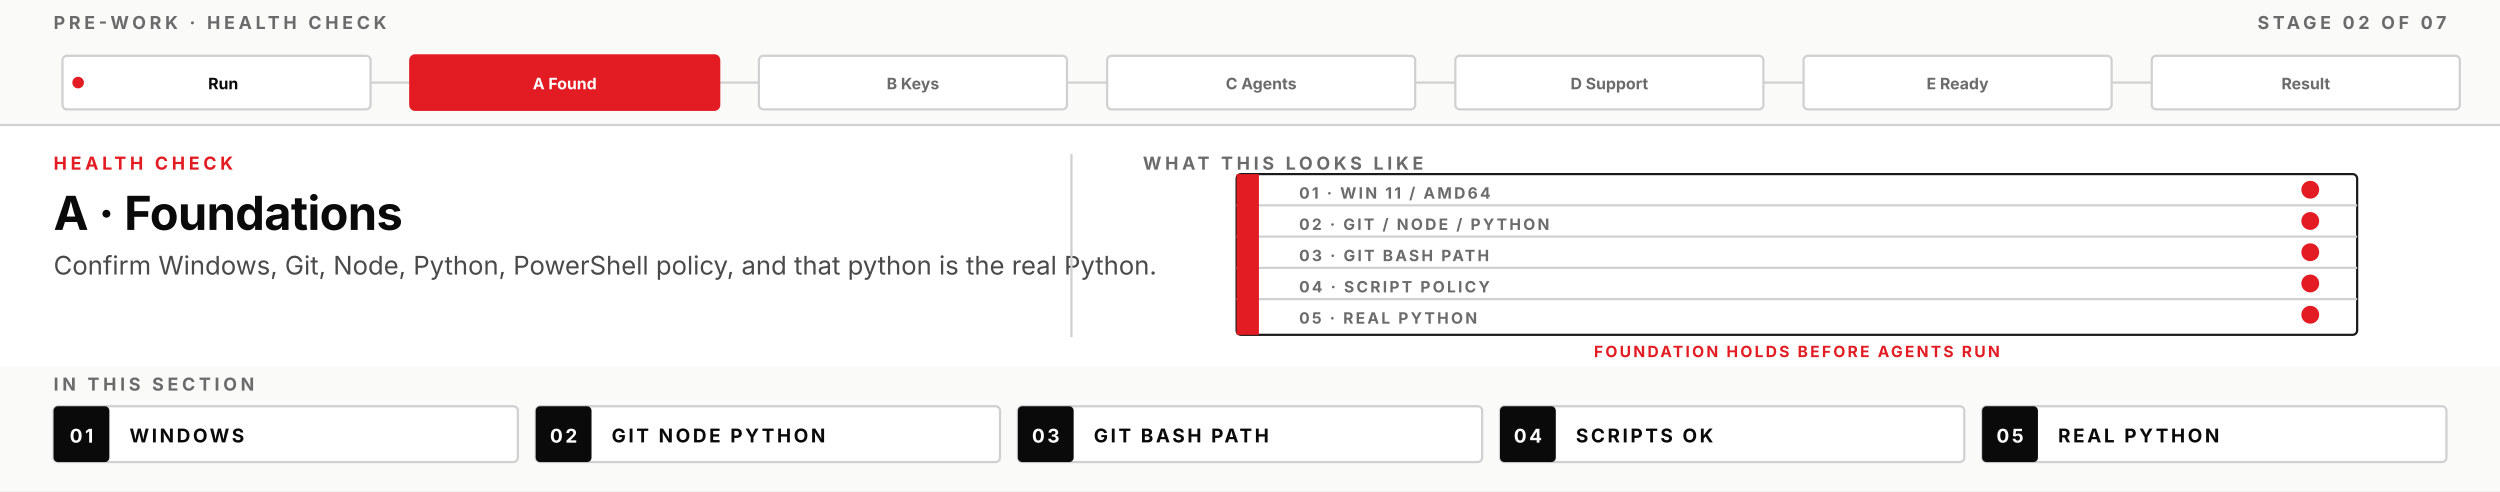
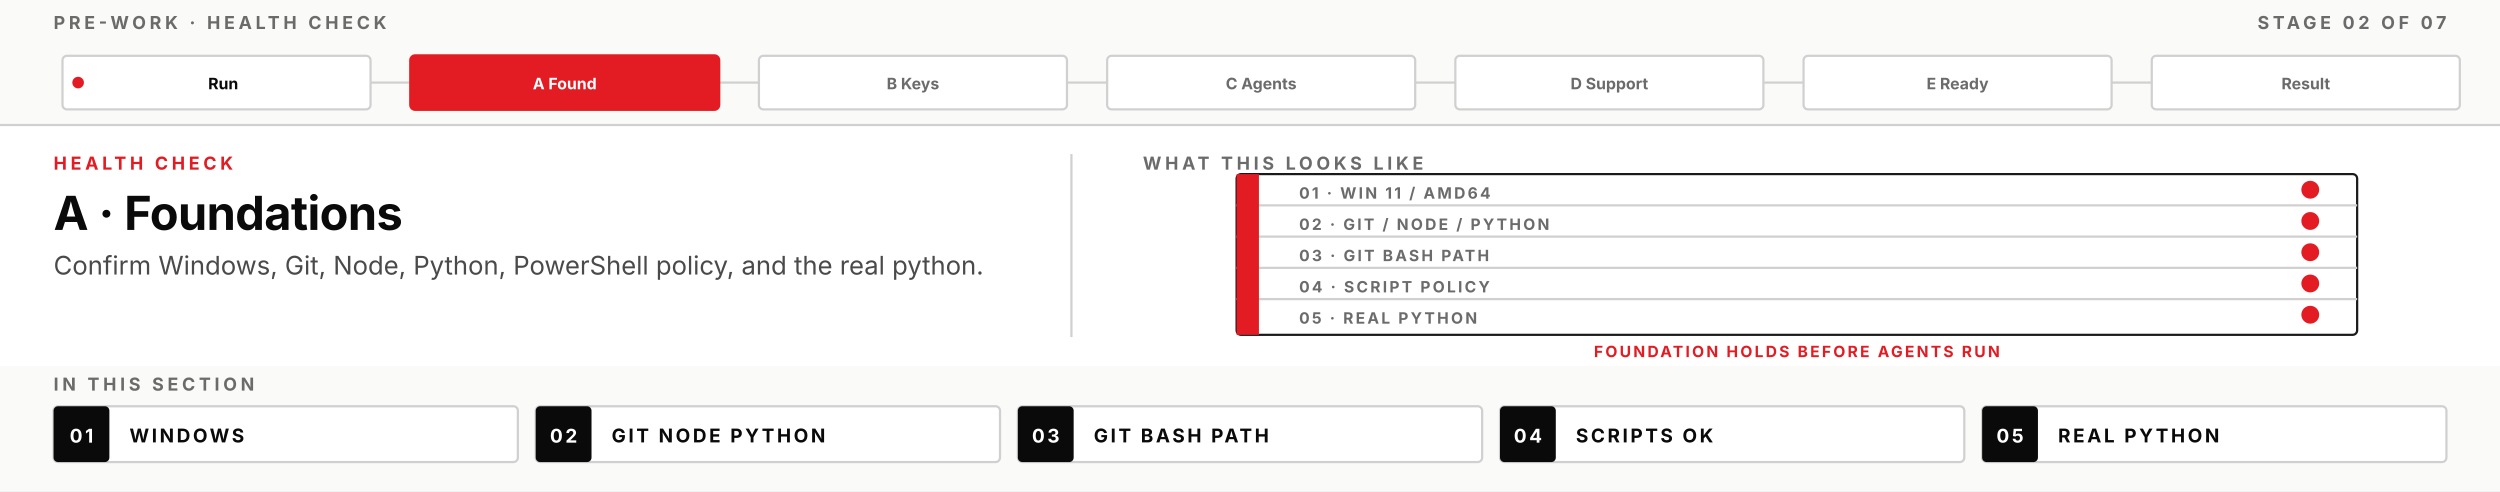
<svg xmlns="http://www.w3.org/2000/svg" viewBox="0 0 1120 220" role="img" aria-labelledby="title-health-gate-a-foundations">
  <defs>
    <marker id="arrow" viewBox="0 0 8 8" refX="7" refY="4" markerWidth="6" markerHeight="6" orient="auto-start-reverse">
      <path d="M0 0 8 4 0 8Z" fill="#0A0A0A" />
    </marker>
    <marker id="arrow-red" viewBox="0 0 8 8" refX="7" refY="4" markerWidth="6" markerHeight="6" orient="auto-start-reverse">
      <path d="M0 0 8 4 0 8Z" fill="#E31C23" />
    </marker>
    <style>
      text { font-family: system-ui, "Inter", "Helvetica Neue", Arial, sans-serif; fill: #0A0A0A; }
      .micro { font-size: 8px; font-weight: 650; letter-spacing: 1.65px; }
      .tiny { font-size: 7px; font-weight: 650; letter-spacing: 1px; }
      .railtext { font-size: 7.1px; font-weight: 650; }
      .title { font-size: 21px; font-weight: 680; letter-spacing: -0.25px; }
      .purpose { font-size: 11.5px; font-weight: 430; fill: #4A4A4A; }
      .caption { font-size: 8.5px; font-weight: 650; letter-spacing: 1.15px; }
      .body { font-size: 9.5px; font-weight: 520; }
      .muted { fill: #6B6B6B; }
      .white { fill: #FFFFFF; }
      .red { fill: #E31C23; }
      .gold { fill: #A58650; }
      .line { fill: none; stroke: #0A0A0A; stroke-width: 1.35; vector-effect: non-scaling-stroke; }
      .hair { fill: none; stroke: #D0D0D0; stroke-width: 1; vector-effect: non-scaling-stroke; }
      .redline { fill: none; stroke: #E31C23; stroke-width: 1.4; vector-effect: non-scaling-stroke; }
      .goldline { fill: none; stroke: #A58650; stroke-width: 1.35; vector-effect: non-scaling-stroke; }
      .dash { stroke-dasharray: 5 4; }
    </style>
  </defs>
  <rect width="1120" height="220" fill="#FFFFFF" />
  <rect x="0" y="0" width="1120" height="56" fill="#FAFAF8" />
  <text x="24" y="13" class="micro muted">PRE-WORK · HEALTH CHECK</text>
  <text x="1096" y="13" class="micro muted" text-anchor="end">STAGE 02 OF 07</text>
  <path d="M97 37H1033" class="hair" />
  <rect x="28" y="25" width="138" height="24" rx="2" fill="#FFFFFF" stroke="#D0D0D0" stroke-width="1" />
  <circle cx="35" cy="37" r="2.6" fill="#E31C23" />
  <text x="100" y="40" class="railtext" text-anchor="middle">Run</text>
  <rect x="184" y="25" width="138" height="24" rx="2" fill="#E31C23" stroke="#E31C23" stroke-width="1.4" />
  <text x="253" y="40" class="railtext white" text-anchor="middle">A Found</text>
  <rect x="340" y="25" width="138" height="24" rx="2" fill="#FFFFFF" stroke="#D0D0D0" stroke-width="1" />
  <text x="409" y="40" class="railtext muted" text-anchor="middle">B Keys</text>
  <rect x="496" y="25" width="138" height="24" rx="2" fill="#FFFFFF" stroke="#D0D0D0" stroke-width="1" />
  <text x="565" y="40" class="railtext muted" text-anchor="middle">C Agents</text>
  <rect x="652" y="25" width="138" height="24" rx="2" fill="#FFFFFF" stroke="#D0D0D0" stroke-width="1" />
  <text x="721" y="40" class="railtext muted" text-anchor="middle">D Support</text>
  <rect x="808" y="25" width="138" height="24" rx="2" fill="#FFFFFF" stroke="#D0D0D0" stroke-width="1" />
  <text x="877" y="40" class="railtext muted" text-anchor="middle">E Ready</text>
  <rect x="964" y="25" width="138" height="24" rx="2" fill="#FFFFFF" stroke="#D0D0D0" stroke-width="1" />
  <text x="1033" y="40" class="railtext muted" text-anchor="middle">Result</text>
  <path d="M0 56H1120" class="hair" />
  <text x="24" y="76" class="micro red">HEALTH CHECK</text>
  <text x="24" y="103" class="title">A · Foundations</text>
-   <text x="24" y="123" class="purpose">Confirm Windows, Git, Node, Python, PowerShell policy, and that python is the real Python.</text>
+   <text x="24" y="123" class="purpose">Confirm Windows, Git, Node, Python, PowerShell policy, and the real python.</text>
  <path d="M480 69V151" class="hair" />
  <text x="512" y="76" class="micro muted">WHAT THIS LOOKS LIKE</text>
  <g aria-label="Five checked foundation layers">
    <rect x="554" y="78" width="502" height="72" rx="2" fill="#FFFFFF" stroke="#1A1A1A" />
    <path d="M554 92H1056M554 106H1056M554 120H1056M554 134H1056" class="hair" />
    <rect x="554" y="78" width="10" height="72" fill="#E31C23" />
    <text x="582" y="89" class="tiny muted">01 · WIN 11 / AMD64</text>
    <text x="582" y="103" class="tiny muted">02 · GIT / NODE / PYTHON</text>
    <text x="582" y="117" class="tiny muted">03 · GIT BASH PATH</text>
    <text x="582" y="131" class="tiny muted">04 · SCRIPT POLICY</text>
    <text x="582" y="145" class="tiny muted">05 · REAL PYTHON</text>
    <circle cx="1035" cy="85" r="4" fill="#E31C23" />
    <circle cx="1035" cy="99" r="4" fill="#E31C23" />
    <circle cx="1035" cy="113" r="4" fill="#E31C23" />
    <circle cx="1035" cy="127" r="4" fill="#E31C23" />
    <circle cx="1035" cy="141" r="4" fill="#E31C23" />
    <text x="805" y="160" class="tiny red" text-anchor="middle">FOUNDATION HOLDS BEFORE AGENTS RUN</text>
  </g>
  <rect x="0" y="164" width="1120" height="56" fill="#FAFAF8" />
  <text x="24" y="175" class="micro muted">IN THIS SECTION</text>
  <rect x="24.00" y="182" width="208.00" height="25" rx="2" fill="#FFFFFF" stroke="#D0D0D0" />
  <rect x="24.00" y="182" width="25" height="25" rx="2" fill="#0A0A0A" />
  <text x="36.50" y="198.3" class="caption white" text-anchor="middle">01</text>
  <text x="58.00" y="198.2" class="caption">WINDOWS</text>
  <rect x="240.00" y="182" width="208.00" height="25" rx="2" fill="#FFFFFF" stroke="#D0D0D0" />
  <rect x="240.00" y="182" width="25" height="25" rx="2" fill="#0A0A0A" />
  <text x="252.50" y="198.3" class="caption white" text-anchor="middle">02</text>
  <text x="274.00" y="198.2" class="caption">GIT NODE PYTHON</text>
  <rect x="456.00" y="182" width="208.00" height="25" rx="2" fill="#FFFFFF" stroke="#D0D0D0" />
  <rect x="456.00" y="182" width="25" height="25" rx="2" fill="#0A0A0A" />
  <text x="468.50" y="198.3" class="caption white" text-anchor="middle">03</text>
  <text x="490.00" y="198.2" class="caption">GIT BASH PATH</text>
  <rect x="672.00" y="182" width="208.00" height="25" rx="2" fill="#FFFFFF" stroke="#D0D0D0" />
  <rect x="672.00" y="182" width="25" height="25" rx="2" fill="#0A0A0A" />
  <text x="684.50" y="198.3" class="caption white" text-anchor="middle">04</text>
  <text x="706.00" y="198.2" class="caption">SCRIPTS OK</text>
  <rect x="888.00" y="182" width="208.00" height="25" rx="2" fill="#FFFFFF" stroke="#D0D0D0" />
  <rect x="888.00" y="182" width="25" height="25" rx="2" fill="#0A0A0A" />
  <text x="900.50" y="198.3" class="caption white" text-anchor="middle">05</text>
  <text x="922.00" y="198.2" class="caption">REAL PYTHON</text>
</svg>
